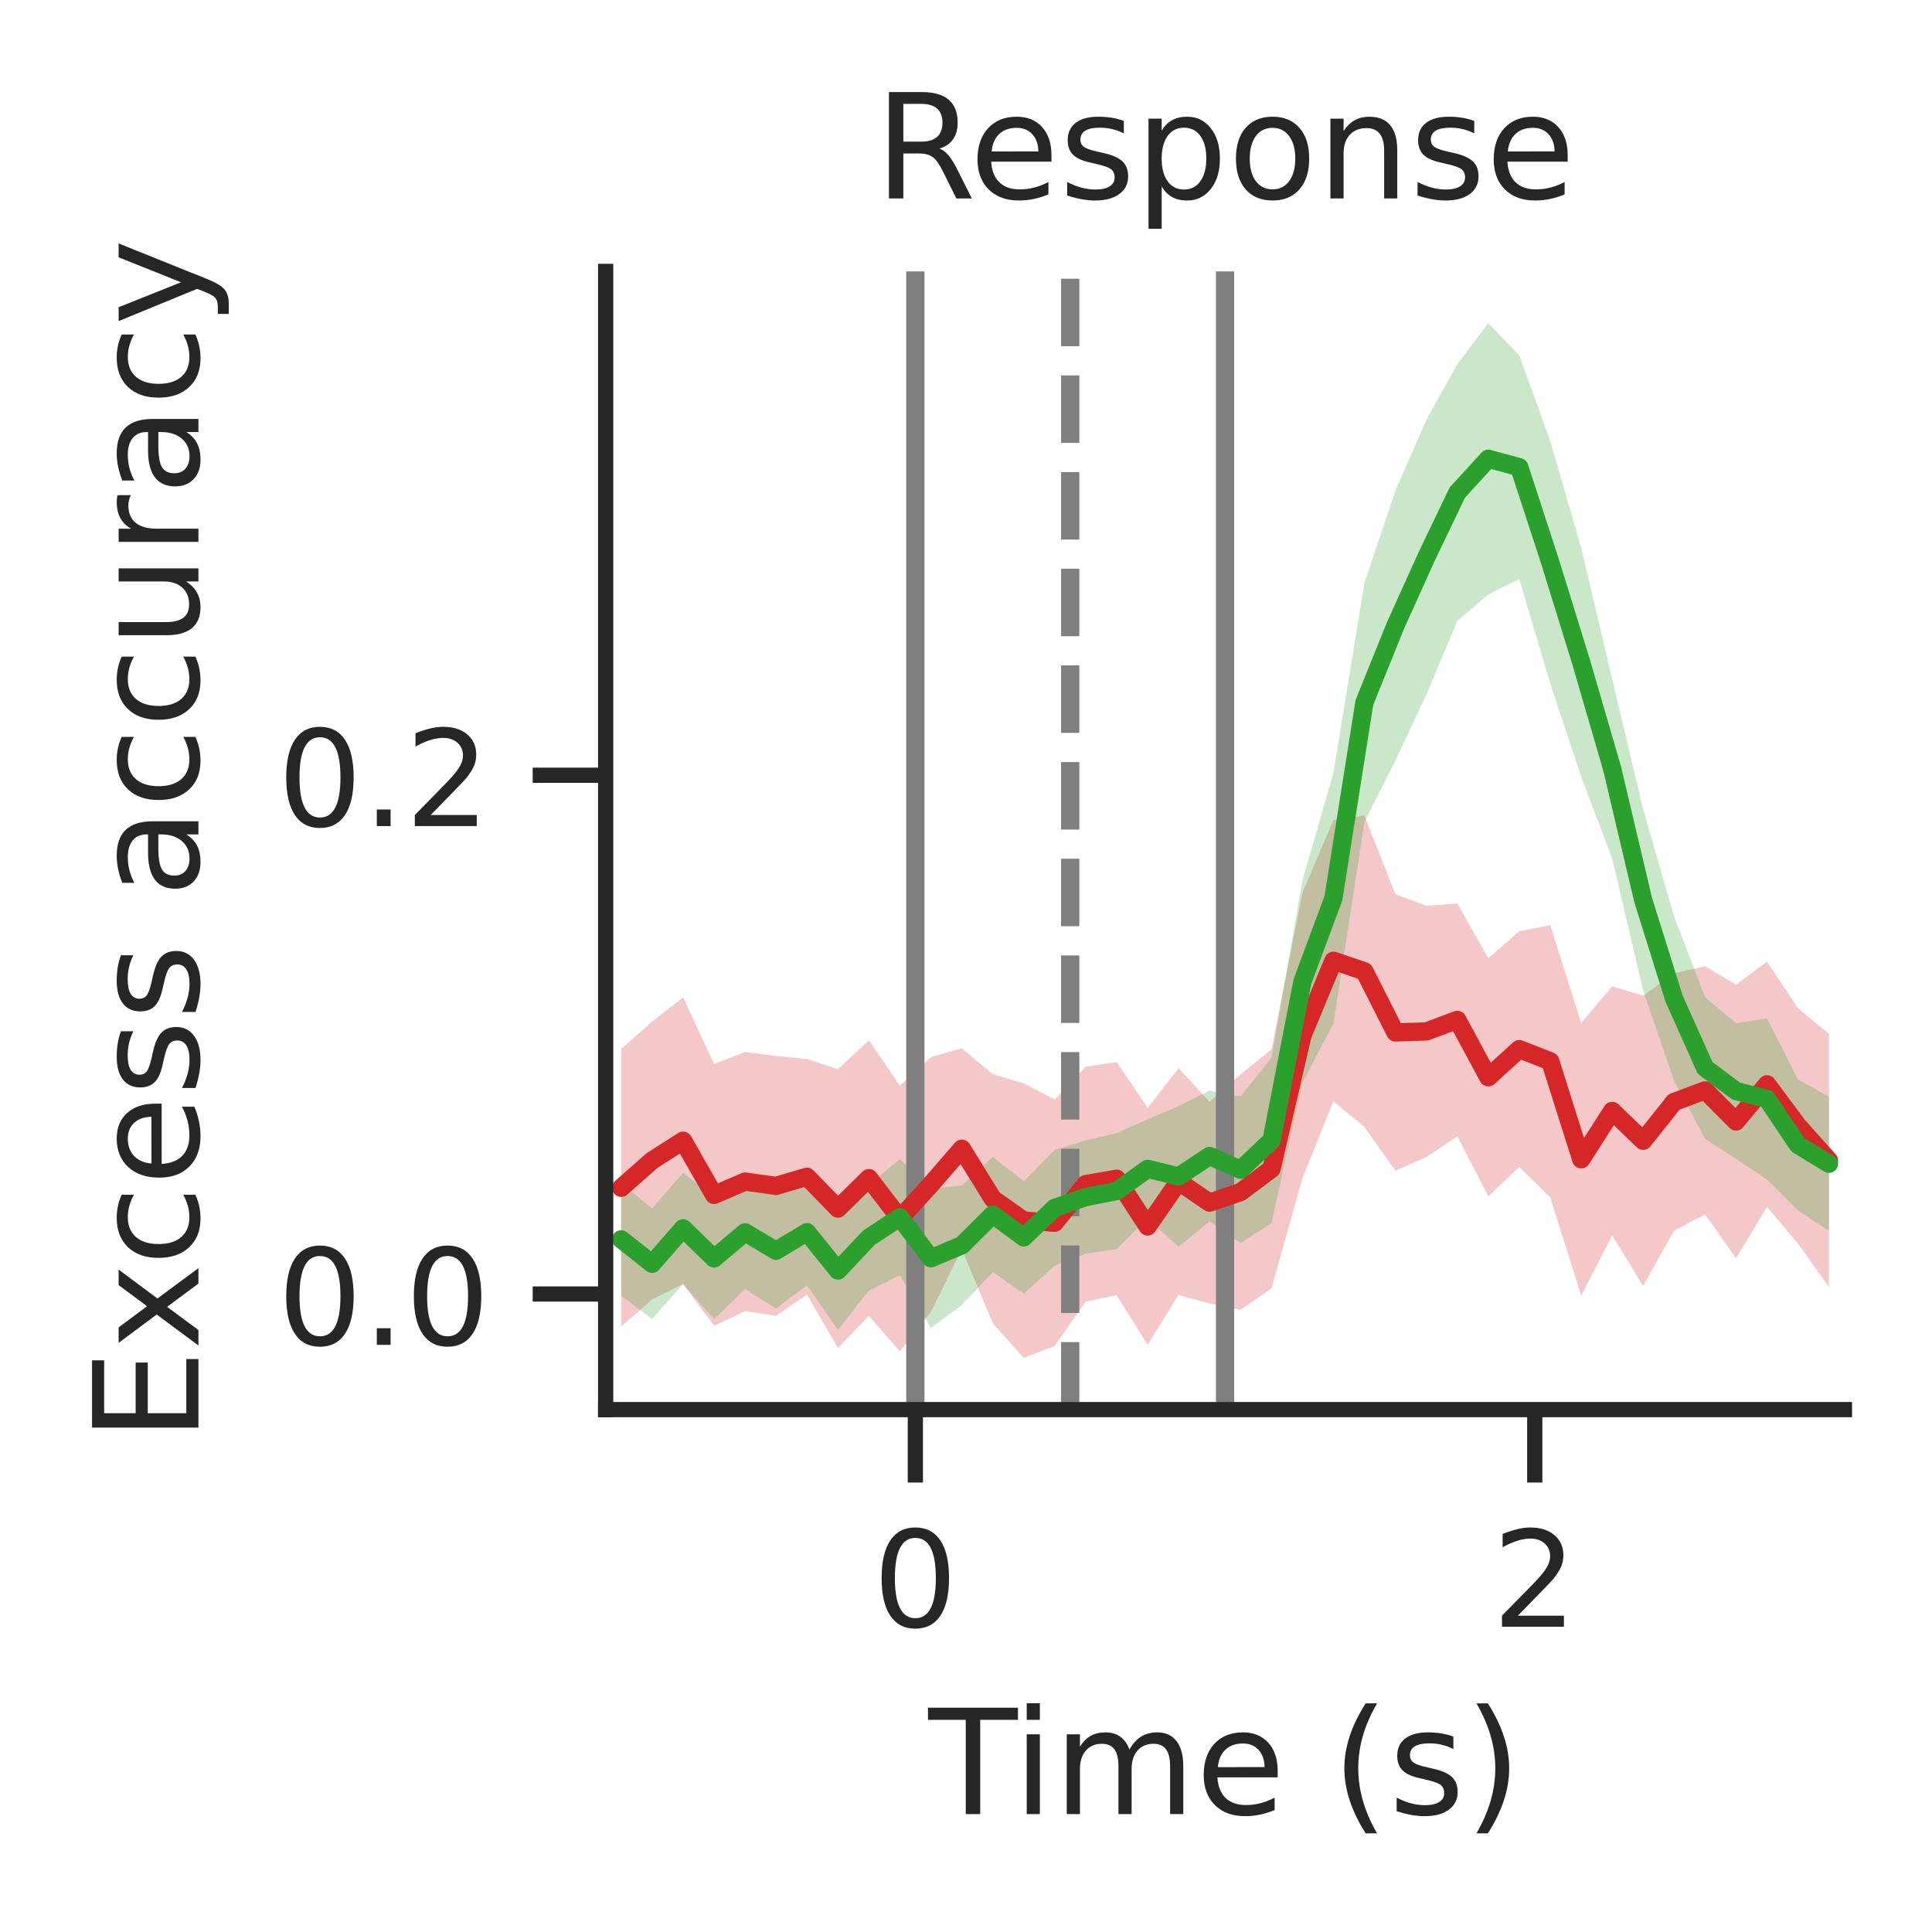
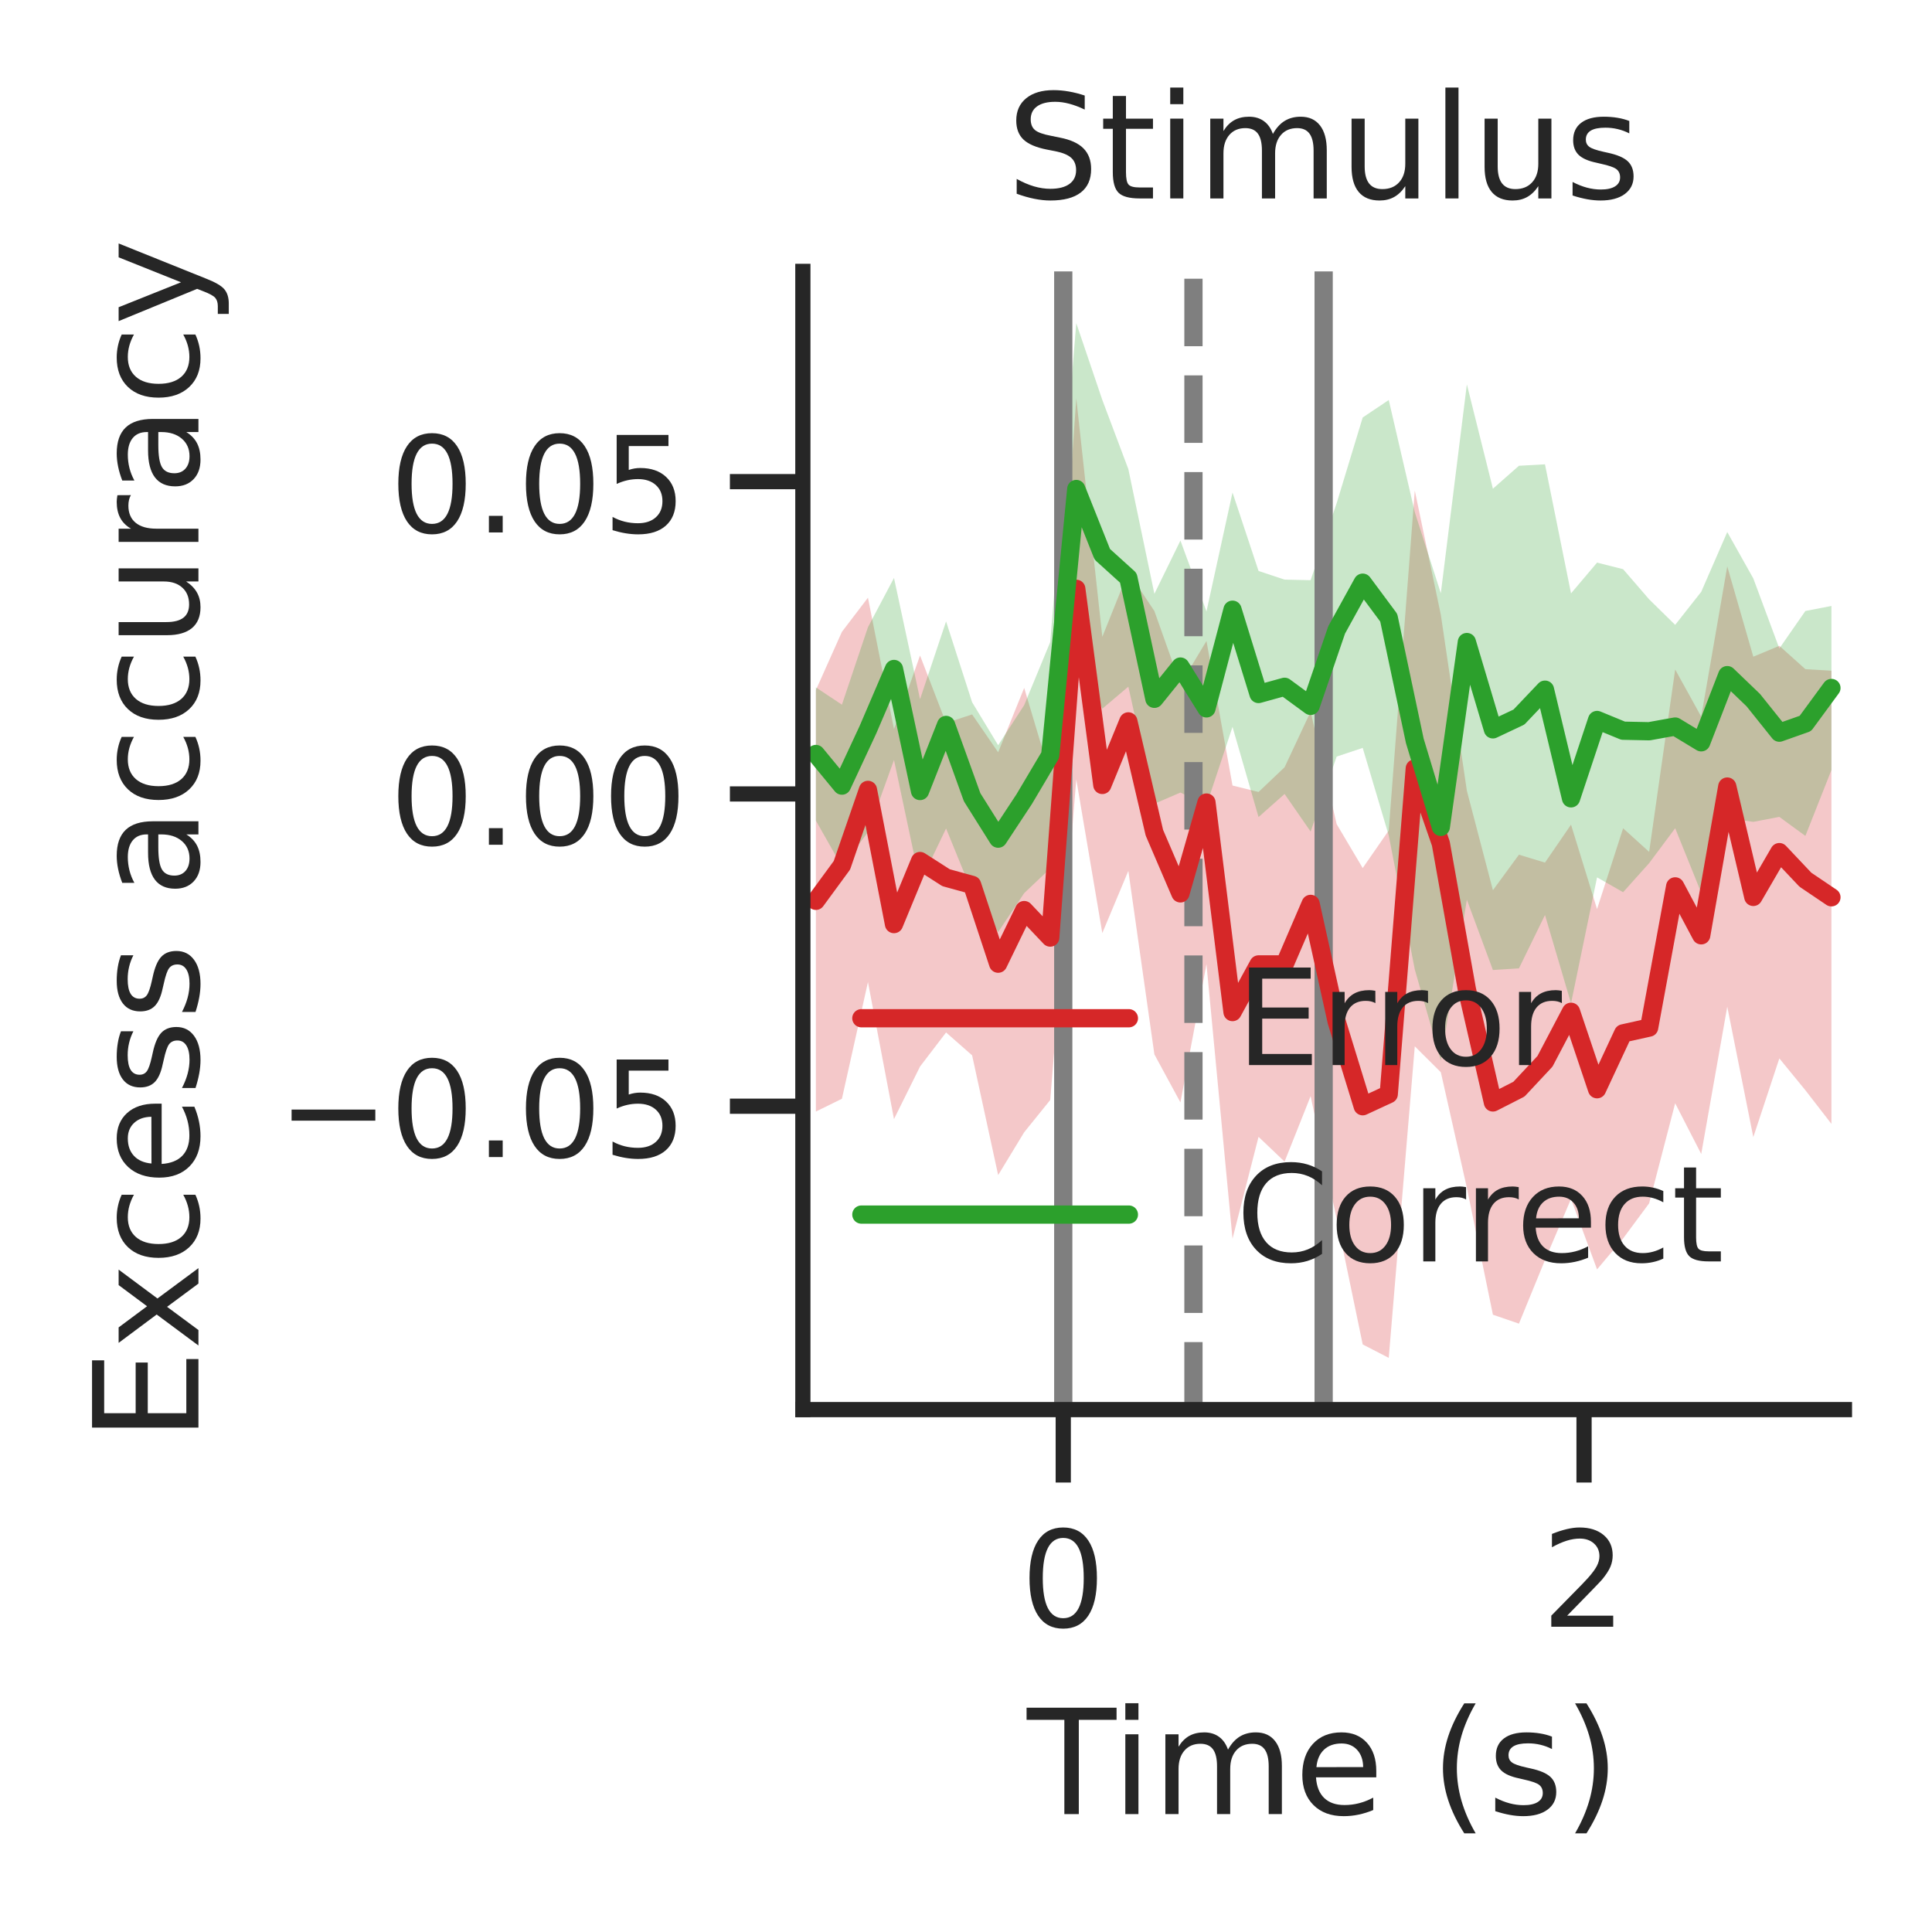
<svg xmlns="http://www.w3.org/2000/svg" xmlns:xlink="http://www.w3.org/1999/xlink" width="158.88pt" height="158.88pt" viewBox="0 0 158.88 158.88" version="1.1">
  <defs>
    <style type="text/css">*{stroke-linejoin: round; stroke-linecap: butt}</style>
  </defs>
  <g id="figure_1">
    <g id="patch_1">
      <path d="M 0 158.88  L 158.88 158.88  L 158.88 0  L 0 0  z " style="fill: #ffffff" />
    </g>
    <g id="axes_1">
      <g id="patch_2">
-         <path d="M 49.807 115.92  L 151.68 115.92  L 151.68 22.318  L 49.807 22.318  z " style="fill: #ffffff" />
+         <path d="M 66.024 115.92  L 151.68 115.92  L 151.68 22.318  L 66.024 22.318  z " style="fill: #ffffff" />
      </g>
      <g id="matplotlib.axis_1">
        <g id="xtick_1">
          <g id="line2d_1">
            <defs>
-               <path id="mf33f2aa236" d="M 0 0  L 0 6  " style="stroke: #262626; stroke-width: 1.25" />
-             </defs>
-             <g>
-               <use xlink:href="#mf33f2aa236" x="75.275" y="115.92" style="fill: #262626; stroke: #262626; stroke-width: 1.25" />
+               <path id="m638b751634" d="M 0 0  L 0 6  " style="stroke: #262626; stroke-width: 1.25" />
+             </defs>
+             <g>
+               <use xlink:href="#m638b751634" x="87.438" y="115.92" style="fill: #262626; stroke: #262626; stroke-width: 1.25" />
            </g>
          </g>
          <g id="text_1">
-             <g style="fill: #262626" transform="translate(71.7759 133.7781) scale(0.11 -0.11)">
+             <g style="fill: #262626" transform="translate(83.9382 133.7781) scale(0.11 -0.11)">
              <defs>
                <path id="DejaVuSans-30" d="M 2034 4250  Q 1547 4250 1301 3770  Q 1056 3291 1056 2328  Q 1056 1369 1301 889  Q 1547 409 2034 409  Q 2525 409 2770 889  Q 3016 1369 3016 2328  Q 3016 3291 2770 3770  Q 2525 4250 2034 4250  z M 2034 4750  Q 2819 4750 3233 4129  Q 3647 3509 3647 2328  Q 3647 1150 3233 529  Q 2819 -91 2034 -91  Q 1250 -91 836 529  Q 422 1150 422 2328  Q 422 3509 836 4129  Q 1250 4750 2034 4750  z " transform="scale(0.015625)" />
              </defs>
              <use xlink:href="#DejaVuSans-30" />
            </g>
          </g>
        </g>
        <g id="xtick_2">
          <g id="line2d_2">
            <g>
-               <use xlink:href="#mf33f2aa236" x="126.211" y="115.92" style="fill: #262626; stroke: #262626; stroke-width: 1.25" />
+               <use xlink:href="#m638b751634" x="130.266" y="115.92" style="fill: #262626; stroke: #262626; stroke-width: 1.25" />
            </g>
          </g>
          <g id="text_2">
-             <g style="fill: #262626" transform="translate(122.7121 133.7781) scale(0.11 -0.11)">
+             <g style="fill: #262626" transform="translate(126.7662 133.7781) scale(0.11 -0.11)">
              <defs>
                <path id="DejaVuSans-32" d="M 1228 531  L 3431 531  L 3431 0  L 469 0  L 469 531  Q 828 903 1448 1529  Q 2069 2156 2228 2338  Q 2531 2678 2651 2914  Q 2772 3150 2772 3378  Q 2772 3750 2511 3984  Q 2250 4219 1831 4219  Q 1534 4219 1204 4116  Q 875 4013 500 3803  L 500 4441  Q 881 4594 1212 4672  Q 1544 4750 1819 4750  Q 2544 4750 2975 4387  Q 3406 4025 3406 3419  Q 3406 3131 3298 2873  Q 3191 2616 2906 2266  Q 2828 2175 2409 1742  Q 1991 1309 1228 531  z " transform="scale(0.015625)" />
              </defs>
              <use xlink:href="#DejaVuSans-32" />
            </g>
          </g>
        </g>
        <g id="text_3">
-           <g style="fill: #262626" transform="translate(76.34867 149.1839) scale(0.12 -0.12)">
+           <g style="fill: #262626" transform="translate(84.45687 149.1839) scale(0.12 -0.12)">
            <defs>
              <path id="DejaVuSans-54" d="M -19 4666  L 3928 4666  L 3928 4134  L 2272 4134  L 2272 0  L 1638 0  L 1638 4134  L -19 4134  L -19 4666  z " transform="scale(0.015625)" />
              <path id="DejaVuSans-69" d="M 603 3500  L 1178 3500  L 1178 0  L 603 0  L 603 3500  z M 603 4863  L 1178 4863  L 1178 4134  L 603 4134  L 603 4863  z " transform="scale(0.015625)" />
              <path id="DejaVuSans-6d" d="M 3328 2828  Q 3544 3216 3844 3400  Q 4144 3584 4550 3584  Q 5097 3584 5394 3201  Q 5691 2819 5691 2113  L 5691 0  L 5113 0  L 5113 2094  Q 5113 2597 4934 2840  Q 4756 3084 4391 3084  Q 3944 3084 3684 2787  Q 3425 2491 3425 1978  L 3425 0  L 2847 0  L 2847 2094  Q 2847 2600 2669 2842  Q 2491 3084 2119 3084  Q 1678 3084 1418 2786  Q 1159 2488 1159 1978  L 1159 0  L 581 0  L 581 3500  L 1159 3500  L 1159 2956  Q 1356 3278 1631 3431  Q 1906 3584 2284 3584  Q 2666 3584 2933 3390  Q 3200 3197 3328 2828  z " transform="scale(0.015625)" />
              <path id="DejaVuSans-65" d="M 3597 1894  L 3597 1613  L 953 1613  Q 991 1019 1311 708  Q 1631 397 2203 397  Q 2534 397 2845 478  Q 3156 559 3463 722  L 3463 178  Q 3153 47 2828 -22  Q 2503 -91 2169 -91  Q 1331 -91 842 396  Q 353 884 353 1716  Q 353 2575 817 3079  Q 1281 3584 2069 3584  Q 2775 3584 3186 3129  Q 3597 2675 3597 1894  z M 3022 2063  Q 3016 2534 2758 2815  Q 2500 3097 2075 3097  Q 1594 3097 1305 2825  Q 1016 2553 972 2059  L 3022 2063  z " transform="scale(0.015625)" />
              <path id="DejaVuSans-20" transform="scale(0.015625)" />
              <path id="DejaVuSans-28" d="M 1984 4856  Q 1566 4138 1362 3434  Q 1159 2731 1159 2009  Q 1159 1288 1364 580  Q 1569 -128 1984 -844  L 1484 -844  Q 1016 -109 783 600  Q 550 1309 550 2009  Q 550 2706 781 3412  Q 1013 4119 1484 4856  L 1984 4856  z " transform="scale(0.015625)" />
              <path id="DejaVuSans-73" d="M 2834 3397  L 2834 2853  Q 2591 2978 2328 3040  Q 2066 3103 1784 3103  Q 1356 3103 1142 2972  Q 928 2841 928 2578  Q 928 2378 1081 2264  Q 1234 2150 1697 2047  L 1894 2003  Q 2506 1872 2764 1633  Q 3022 1394 3022 966  Q 3022 478 2636 193  Q 2250 -91 1575 -91  Q 1294 -91 989 -36  Q 684 19 347 128  L 347 722  Q 666 556 975 473  Q 1284 391 1588 391  Q 1994 391 2212 530  Q 2431 669 2431 922  Q 2431 1156 2273 1281  Q 2116 1406 1581 1522  L 1381 1569  Q 847 1681 609 1914  Q 372 2147 372 2553  Q 372 3047 722 3315  Q 1072 3584 1716 3584  Q 2034 3584 2315 3537  Q 2597 3491 2834 3397  z " transform="scale(0.015625)" />
              <path id="DejaVuSans-29" d="M 513 4856  L 1013 4856  Q 1481 4119 1714 3412  Q 1947 2706 1947 2009  Q 1947 1309 1714 600  Q 1481 -109 1013 -844  L 513 -844  Q 928 -128 1133 580  Q 1338 1288 1338 2009  Q 1338 2731 1133 3434  Q 928 4138 513 4856  z " transform="scale(0.015625)" />
            </defs>
            <use xlink:href="#DejaVuSans-54" />
            <use xlink:href="#DejaVuSans-69" transform="translate(57.95898 0)" />
            <use xlink:href="#DejaVuSans-6d" transform="translate(85.74219 0)" />
            <use xlink:href="#DejaVuSans-65" transform="translate(183.1543 0)" />
            <use xlink:href="#DejaVuSans-20" transform="translate(244.6777 0)" />
            <use xlink:href="#DejaVuSans-28" transform="translate(276.4648 0)" />
            <use xlink:href="#DejaVuSans-73" transform="translate(315.4785 0)" />
            <use xlink:href="#DejaVuSans-29" transform="translate(367.5781 0)" />
          </g>
        </g>
      </g>
      <g id="matplotlib.axis_2">
        <g id="ytick_1">
          <g id="line2d_3">
            <defs>
-               <path id="md99e3b541f" d="M 0 0  L -6 0  " style="stroke: #262626; stroke-width: 1.25" />
-             </defs>
-             <g>
-               <use xlink:href="#md99e3b541f" x="49.807" y="106.415" style="fill: #262626; stroke: #262626; stroke-width: 1.25" />
+               <path id="mb09b0f9b4d" d="M 0 0  L -6 0  " style="stroke: #262626; stroke-width: 1.25" />
+             </defs>
+             <g>
+               <use xlink:href="#mb09b0f9b4d" x="66.024" y="90.972" style="fill: #262626; stroke: #262626; stroke-width: 1.25" />
            </g>
          </g>
          <g id="text_4">
-             <g style="fill: #262626" transform="translate(22.81375 110.5944) scale(0.11 -0.11)">
+             <g style="fill: #262626" transform="translate(22.81375 95.15128) scale(0.11 -0.11)">
              <defs>
+                 <path id="DejaVuSans-2212" d="M 678 2272  L 4684 2272  L 4684 1741  L 678 1741  L 678 2272  z " transform="scale(0.015625)" />
                <path id="DejaVuSans-2e" d="M 684 794  L 1344 794  L 1344 0  L 684 0  L 684 794  z " transform="scale(0.015625)" />
+                 <path id="DejaVuSans-35" d="M 691 4666  L 3169 4666  L 3169 4134  L 1269 4134  L 1269 2991  Q 1406 3038 1543 3061  Q 1681 3084 1819 3084  Q 2600 3084 3056 2656  Q 3513 2228 3513 1497  Q 3513 744 3044 326  Q 2575 -91 1722 -91  Q 1428 -91 1123 -41  Q 819 9 494 109  L 494 744  Q 775 591 1075 516  Q 1375 441 1709 441  Q 2250 441 2565 725  Q 2881 1009 2881 1497  Q 2881 1984 2565 2268  Q 2250 2553 1709 2553  Q 1456 2553 1204 2497  Q 953 2441 691 2322  L 691 4666  z " transform="scale(0.015625)" />
              </defs>
+               <use xlink:href="#DejaVuSans-2212" />
+               <use xlink:href="#DejaVuSans-30" transform="translate(83.78906 0)" />
+               <use xlink:href="#DejaVuSans-2e" transform="translate(147.4121 0)" />
+               <use xlink:href="#DejaVuSans-30" transform="translate(179.1992 0)" />
+               <use xlink:href="#DejaVuSans-35" transform="translate(242.8223 0)" />
+             </g>
+           </g>
+         </g>
+         <g id="ytick_2">
+           <g id="line2d_4">
+             <g>
+               <use xlink:href="#mb09b0f9b4d" x="66.024" y="65.29" style="fill: #262626; stroke: #262626; stroke-width: 1.25" />
+             </g>
+           </g>
+           <g id="text_5">
+             <g style="fill: #262626" transform="translate(32.03141 69.46892) scale(0.11 -0.11)">
              <use xlink:href="#DejaVuSans-30" />
              <use xlink:href="#DejaVuSans-2e" transform="translate(63.62305 0)" />
              <use xlink:href="#DejaVuSans-30" transform="translate(95.41016 0)" />
-             </g>
-           </g>
-         </g>
-         <g id="ytick_2">
-           <g id="line2d_4">
-             <g>
-               <use xlink:href="#md99e3b541f" x="49.807" y="63.755" style="fill: #262626; stroke: #262626; stroke-width: 1.25" />
-             </g>
-           </g>
-           <g id="text_5">
-             <g style="fill: #262626" transform="translate(22.81375 67.93421) scale(0.11 -0.11)">
+               <use xlink:href="#DejaVuSans-30" transform="translate(159.0332 0)" />
+             </g>
+           </g>
+         </g>
+         <g id="ytick_3">
+           <g id="line2d_5">
+             <g>
+               <use xlink:href="#mb09b0f9b4d" x="66.024" y="39.607" style="fill: #262626; stroke: #262626; stroke-width: 1.25" />
+             </g>
+           </g>
+           <g id="text_6">
+             <g style="fill: #262626" transform="translate(32.03141 43.78657) scale(0.11 -0.11)">
              <use xlink:href="#DejaVuSans-30" />
              <use xlink:href="#DejaVuSans-2e" transform="translate(63.62305 0)" />
-               <use xlink:href="#DejaVuSans-32" transform="translate(95.41016 0)" />
-             </g>
-           </g>
-         </g>
-         <g id="text_6">
+               <use xlink:href="#DejaVuSans-30" transform="translate(95.41016 0)" />
+               <use xlink:href="#DejaVuSans-35" transform="translate(159.0332 0)" />
+             </g>
+           </g>
+         </g>
+         <g id="text_7">
          <g style="fill: #262626" transform="translate(16.31812 118.5768) rotate(-90) scale(0.12 -0.12)">
            <defs>
              <path id="DejaVuSans-45" d="M 628 4666  L 3578 4666  L 3578 4134  L 1259 4134  L 1259 2753  L 3481 2753  L 3481 2222  L 1259 2222  L 1259 531  L 3634 531  L 3634 0  L 628 0  L 628 4666  z " transform="scale(0.015625)" />
              <path id="DejaVuSans-78" d="M 3513 3500  L 2247 1797  L 3578 0  L 2900 0  L 1881 1375  L 863 0  L 184 0  L 1544 1831  L 300 3500  L 978 3500  L 1906 2253  L 2834 3500  L 3513 3500  z " transform="scale(0.015625)" />
              <path id="DejaVuSans-63" d="M 3122 3366  L 3122 2828  Q 2878 2963 2633 3030  Q 2388 3097 2138 3097  Q 1578 3097 1268 2742  Q 959 2388 959 1747  Q 959 1106 1268 751  Q 1578 397 2138 397  Q 2388 397 2633 464  Q 2878 531 3122 666  L 3122 134  Q 2881 22 2623 -34  Q 2366 -91 2075 -91  Q 1284 -91 818 406  Q 353 903 353 1747  Q 353 2603 823 3093  Q 1294 3584 2113 3584  Q 2378 3584 2631 3529  Q 2884 3475 3122 3366  z " transform="scale(0.015625)" />
              <path id="DejaVuSans-61" d="M 2194 1759  Q 1497 1759 1228 1600  Q 959 1441 959 1056  Q 959 750 1161 570  Q 1363 391 1709 391  Q 2188 391 2477 730  Q 2766 1069 2766 1631  L 2766 1759  L 2194 1759  z M 3341 1997  L 3341 0  L 2766 0  L 2766 531  Q 2569 213 2275 61  Q 1981 -91 1556 -91  Q 1019 -91 701 211  Q 384 513 384 1019  Q 384 1609 779 1909  Q 1175 2209 1959 2209  L 2766 2209  L 2766 2266  Q 2766 2663 2505 2880  Q 2244 3097 1772 3097  Q 1472 3097 1187 3025  Q 903 2953 641 2809  L 641 3341  Q 956 3463 1253 3523  Q 1550 3584 1831 3584  Q 2591 3584 2966 3190  Q 3341 2797 3341 1997  z " transform="scale(0.015625)" />
              <path id="DejaVuSans-75" d="M 544 1381  L 544 3500  L 1119 3500  L 1119 1403  Q 1119 906 1312 657  Q 1506 409 1894 409  Q 2359 409 2629 706  Q 2900 1003 2900 1516  L 2900 3500  L 3475 3500  L 3475 0  L 2900 0  L 2900 538  Q 2691 219 2414 64  Q 2138 -91 1772 -91  Q 1169 -91 856 284  Q 544 659 544 1381  z M 1991 3584  L 1991 3584  z " transform="scale(0.015625)" />
              <path id="DejaVuSans-72" d="M 2631 2963  Q 2534 3019 2420 3045  Q 2306 3072 2169 3072  Q 1681 3072 1420 2755  Q 1159 2438 1159 1844  L 1159 0  L 581 0  L 581 3500  L 1159 3500  L 1159 2956  Q 1341 3275 1631 3429  Q 1922 3584 2338 3584  Q 2397 3584 2469 3576  Q 2541 3569 2628 3553  L 2631 2963  z " transform="scale(0.015625)" />
              <path id="DejaVuSans-79" d="M 2059 -325  Q 1816 -950 1584 -1140  Q 1353 -1331 966 -1331  L 506 -1331  L 506 -850  L 844 -850  Q 1081 -850 1212 -737  Q 1344 -625 1503 -206  L 1606 56  L 191 3500  L 800 3500  L 1894 763  L 2988 3500  L 3597 3500  L 2059 -325  z " transform="scale(0.015625)" />
            </defs>
            <use xlink:href="#DejaVuSans-45" />
            <use xlink:href="#DejaVuSans-78" transform="translate(63.18359 0)" />
            <use xlink:href="#DejaVuSans-63" transform="translate(120.6133 0)" />
            <use xlink:href="#DejaVuSans-65" transform="translate(175.5938 0)" />
            <use xlink:href="#DejaVuSans-73" transform="translate(237.1172 0)" />
            <use xlink:href="#DejaVuSans-73" transform="translate(289.2168 0)" />
            <use xlink:href="#DejaVuSans-20" transform="translate(341.3164 0)" />
            <use xlink:href="#DejaVuSans-61" transform="translate(373.1035 0)" />
            <use xlink:href="#DejaVuSans-63" transform="translate(434.3828 0)" />
            <use xlink:href="#DejaVuSans-63" transform="translate(489.3633 0)" />
            <use xlink:href="#DejaVuSans-75" transform="translate(544.3438 0)" />
            <use xlink:href="#DejaVuSans-72" transform="translate(607.7227 0)" />
            <use xlink:href="#DejaVuSans-61" transform="translate(648.8359 0)" />
            <use xlink:href="#DejaVuSans-63" transform="translate(710.1152 0)" />
            <use xlink:href="#DejaVuSans-79" transform="translate(765.0957 0)" />
          </g>
        </g>
      </g>
      <g id="FillBetweenPolyCollection_1">
-         <path d="M 51.081 86.277  L 51.081 109.083  L 53.627 106.862  L 56.174 105.591  L 58.721 109.031  L 61.268 107.825  L 63.815 108.213  L 66.361 106.458  L 68.908 110.857  L 71.455 108.216  L 74.002 111.133  L 76.549 107.877  L 79.095 102.716  L 81.642 108.823  L 84.189 111.665  L 86.736 110.686  L 89.283 107.033  L 91.83 106.517  L 94.376 110.597  L 96.923 106.494  L 99.47 107.194  L 102.017 107.715  L 104.564 105.954  L 107.11 96.894  L 109.657 90.573  L 112.204 92.678  L 114.751 96.271  L 117.298 95.152  L 119.844 93.449  L 122.391 98.381  L 124.938 95.963  L 127.485 98.469  L 130.032 106.551  L 132.578 101.596  L 135.125 105.751  L 137.672 101.206  L 140.219 99.873  L 142.766 103.479  L 145.312 99.25  L 147.859 102.262  L 150.406 105.845  L 150.406 85.025  L 150.406 85.025  L 147.859 82.914  L 145.312 79.084  L 142.766 80.976  L 140.219 79.458  L 137.672 80.034  L 135.125 81.876  L 132.578 81.122  L 130.032 84.118  L 127.485 76.083  L 124.938 76.586  L 122.391 78.805  L 119.844 74.293  L 117.298 74.492  L 114.751 73.534  L 112.204 67.073  L 109.657 67.444  L 107.11 73.417  L 104.564 86.292  L 102.017 88.352  L 99.47 90.608  L 96.923 87.844  L 94.376 91.116  L 91.83 87.345  L 89.283 87.721  L 86.736 90.424  L 84.189 89.094  L 81.642 88.339  L 79.095 86.211  L 76.549 86.936  L 74.002 89.27  L 71.455 85.556  L 68.908 87.927  L 66.361 87.089  L 63.815 86.836  L 61.268 86.516  L 58.721 87.503  L 56.174 82.022  L 53.627 84.009  L 51.081 86.277  z " clip-path="url(#pc173977e7b)" style="fill: #d62728; fill-opacity: 0.25" />
+         <path d="M 67.094 56.75  L 67.094 91.411  L 69.236 90.359  L 71.377 80.762  L 73.518 92.029  L 75.66 87.709  L 77.801 84.905  L 79.943 86.786  L 82.084 96.634  L 84.225 93.112  L 86.367 90.459  L 88.508 64.089  L 90.65 76.731  L 92.791 71.616  L 94.932 86.707  L 97.074 90.658  L 99.215 79.287  L 101.357 101.86  L 103.498 93.49  L 105.639 95.527  L 107.781 90.141  L 109.922 100.24  L 112.064 110.562  L 114.205 111.665  L 116.346 86.043  L 118.488 88.176  L 120.629 97.675  L 122.771 108.116  L 124.912 108.852  L 127.053 103.62  L 129.195 98.593  L 131.336 104.389  L 133.478 101.845  L 135.619 98.956  L 137.76 90.728  L 139.902 94.898  L 142.043 82.786  L 144.185 93.511  L 146.326 87.039  L 148.467 89.655  L 150.609 92.422  L 150.609 55.156  L 150.609 55.156  L 148.467 55.029  L 146.326 53.11  L 144.185 54.005  L 142.043 46.58  L 139.902 58.934  L 137.76 55.056  L 135.619 70.055  L 133.478 68.115  L 131.336 74.759  L 129.195 67.817  L 127.053 70.937  L 124.912 70.287  L 122.771 73.207  L 120.629 65.026  L 118.488 50.556  L 116.346 40.343  L 114.205 68.296  L 112.064 71.385  L 109.922 67.774  L 107.781 58.525  L 105.639 63.096  L 103.498 65.129  L 101.357 64.599  L 99.215 52.71  L 97.074 56.278  L 94.932 50.251  L 92.791 47.033  L 90.65 52.371  L 88.508 32.753  L 86.367 63.746  L 84.225 56.571  L 82.084 61.864  L 79.943 58.752  L 77.801 59.455  L 75.66 53.907  L 73.518 59.957  L 71.377 49.153  L 69.236 51.959  L 67.094 56.75  z " clip-path="url(#pa013839533)" style="fill: #d62728; fill-opacity: 0.25" />
      </g>
      <g id="FillBetweenPolyCollection_2">
-         <path d="M 51.081 97.276  L 51.081 106.559  L 53.627 108.468  L 56.174 105.589  L 58.721 108.491  L 61.268 106.002  L 63.815 107.613  L 66.361 105.703  L 68.908 109.364  L 71.455 106.135  L 74.002 104.88  L 76.549 109.201  L 79.095 107.322  L 81.642 104.616  L 84.189 106.38  L 86.736 104.091  L 89.283 103.1  L 91.83 102.723  L 94.376 100.191  L 96.923 102.536  L 99.47 100.431  L 102.017 102.225  L 104.564 100.589  L 107.11 89.03  L 109.657 84.171  L 112.204 67.601  L 114.751 62.559  L 117.298 57.112  L 119.844 51.065  L 122.391 48.882  L 124.938 47.618  L 127.485 56.214  L 130.032 63.878  L 132.578 70.591  L 135.125 81.451  L 137.672 88.9  L 140.219 93.64  L 142.766 95.308  L 145.312 96.998  L 147.859 99.545  L 150.406 101.211  L 150.406 90.194  L 150.406 90.194  L 147.859 88.767  L 145.312 83.75  L 142.766 84.145  L 140.219 82.005  L 137.672 75.363  L 135.125 66.562  L 132.578 55.832  L 130.032 45.053  L 127.485 36.257  L 124.938 29.217  L 122.391 26.573  L 119.844 29.944  L 117.298 34.525  L 114.751 40.364  L 112.204 47.928  L 109.657 63.542  L 107.11 72.399  L 104.564 86.979  L 102.017 90.169  L 99.47 89.695  L 96.923 90.957  L 94.376 92.053  L 91.83 93.176  L 89.283 93.789  L 86.736 94.571  L 84.189 97.137  L 81.642 95.137  L 79.095 97.496  L 76.549 97.753  L 74.002 95.327  L 71.455 97.428  L 68.908 99.603  L 66.361 96.956  L 63.815 98.102  L 61.268 96.682  L 58.721 98.484  L 56.174 96.437  L 53.627 99.386  L 51.081 97.276  z " clip-path="url(#pc173977e7b)" style="fill: #2ca02c; fill-opacity: 0.25" />
-       </g>
-       <g id="line2d_5">
-         <path d="M 75.275 115.92  L 75.275 22.318  " clip-path="url(#pc173977e7b)" style="fill: none; stroke: #7f7f7f; stroke-width: 1.5; stroke-linecap: round" />
+         <path d="M 67.094 56.527  L 67.094 67.482  L 69.236 71.262  L 71.377 68.436  L 73.518 62.498  L 75.66 72.599  L 77.801 68.13  L 79.943 73.371  L 82.084 76.649  L 84.225 73.447  L 86.367 71.416  L 88.508 53.853  L 90.65 58.28  L 92.791 56.467  L 94.932 66.098  L 97.074 65.175  L 99.215 66.227  L 101.357 59.776  L 103.498 67.191  L 105.639 65.293  L 107.781 68.385  L 109.922 62.217  L 112.064 61.503  L 114.205 68.705  L 116.346 79.723  L 118.488 87.217  L 120.629 73.987  L 122.771 79.769  L 124.912 79.635  L 127.053 75.247  L 129.195 82.507  L 131.336 72.151  L 133.478 73.372  L 135.619 70.982  L 137.76 68.11  L 139.902 73.419  L 142.043 67.286  L 144.185 67.586  L 146.326 67.177  L 148.467 68.744  L 150.609 63.323  L 150.609 49.832  L 150.609 49.832  L 148.467 50.245  L 146.326 53.327  L 144.185 47.568  L 142.043 43.754  L 139.902 48.669  L 137.76 51.386  L 135.619 49.286  L 133.478 46.808  L 131.336 46.267  L 129.195 48.798  L 127.053 38.184  L 124.912 38.303  L 122.771 40.189  L 120.629 31.611  L 118.488 48.786  L 116.346 42.117  L 114.205 32.896  L 112.064 34.331  L 109.922 41.38  L 107.781 47.713  L 105.639 47.665  L 103.498 46.954  L 101.357 40.504  L 99.215 50.283  L 97.074 44.454  L 94.932 48.836  L 92.791 38.579  L 90.65 32.891  L 88.508 26.573  L 86.367 52.799  L 84.225 57.99  L 82.084 61.284  L 79.943 57.75  L 77.801 51.102  L 75.66 57.501  L 73.518 47.528  L 71.377 51.578  L 69.236 57.951  L 67.094 56.527  z " clip-path="url(#pa013839533)" style="fill: #2ca02c; fill-opacity: 0.25" />
      </g>
      <g id="line2d_6">
-         <path d="M 88.009 115.92  L 88.009 22.318  " clip-path="url(#pc173977e7b)" style="fill: none; stroke-dasharray: 5.55,2.4; stroke-dashoffset: 0; stroke: #7f7f7f; stroke-width: 1.5" />
+         <path d="M 87.438 115.92  L 87.438 22.318  " clip-path="url(#pa013839533)" style="fill: none; stroke: #7f7f7f; stroke-width: 1.5; stroke-linecap: round" />
      </g>
      <g id="line2d_7">
-         <path d="M 100.743 115.92  L 100.743 22.318  " clip-path="url(#pc173977e7b)" style="fill: none; stroke: #7f7f7f; stroke-width: 1.5; stroke-linecap: round" />
+         <path d="M 98.145 115.92  L 98.145 22.318  " clip-path="url(#pa013839533)" style="fill: none; stroke-dasharray: 5.55,2.4; stroke-dashoffset: 0; stroke: #7f7f7f; stroke-width: 1.5" />
      </g>
      <g id="line2d_8">
-         <path d="M 51.081 97.68  L 53.627 95.436  L 56.174 93.806  L 58.721 98.267  L 61.268 97.17  L 63.815 97.524  L 66.361 96.773  L 68.908 99.392  L 71.455 96.886  L 74.002 100.201  L 76.549 97.407  L 79.095 94.464  L 81.642 98.581  L 84.189 100.38  L 86.736 100.555  L 89.283 97.377  L 91.83 96.931  L 94.376 100.857  L 96.923 97.169  L 99.47 98.901  L 102.017 98.034  L 104.564 96.123  L 107.11 85.155  L 109.657 79.008  L 112.204 79.876  L 114.751 84.903  L 117.298 84.822  L 119.844 83.871  L 122.391 88.593  L 124.938 86.275  L 127.485 87.276  L 130.032 95.334  L 132.578 91.359  L 135.125 93.813  L 137.672 90.62  L 140.219 89.665  L 142.766 92.228  L 145.312 89.167  L 147.859 92.588  L 150.406 95.435  " clip-path="url(#pc173977e7b)" style="fill: none; stroke: #d62728; stroke-width: 1.5; stroke-linecap: round" />
+         <path d="M 108.852 115.92  L 108.852 22.318  " clip-path="url(#pa013839533)" style="fill: none; stroke: #7f7f7f; stroke-width: 1.5; stroke-linecap: round" />
      </g>
      <g id="line2d_9">
-         <path d="M 51.081 101.917  L 53.627 103.927  L 56.174 101.013  L 58.721 103.488  L 61.268 101.342  L 63.815 102.857  L 66.361 101.33  L 68.908 104.483  L 71.455 101.782  L 74.002 100.104  L 76.549 103.477  L 79.095 102.409  L 81.642 99.876  L 84.189 101.758  L 86.736 99.331  L 89.283 98.444  L 91.83 97.95  L 94.376 96.122  L 96.923 96.746  L 99.47 95.063  L 102.017 96.197  L 104.564 93.784  L 107.11 80.714  L 109.657 73.856  L 112.204 57.765  L 114.751 51.461  L 117.298 45.819  L 119.844 40.505  L 122.391 37.727  L 124.938 38.418  L 127.485 46.236  L 130.032 54.466  L 132.578 63.211  L 135.125 74.007  L 137.672 82.132  L 140.219 87.822  L 142.766 89.726  L 145.312 90.374  L 147.859 94.156  L 150.406 95.703  " clip-path="url(#pc173977e7b)" style="fill: none; stroke: #2ca02c; stroke-width: 1.5; stroke-linecap: round" />
+         <path d="M 67.094 74.08  L 69.236 71.159  L 71.377 64.958  L 73.518 75.993  L 75.66 70.808  L 77.801 72.18  L 79.943 72.769  L 82.084 79.249  L 84.225 74.842  L 86.367 77.102  L 88.508 48.421  L 90.65 64.551  L 92.791 59.324  L 94.932 68.479  L 97.074 73.468  L 99.215 65.998  L 101.357 83.229  L 103.498 79.31  L 105.639 79.311  L 107.781 74.333  L 109.922 84.007  L 112.064 90.973  L 114.205 89.981  L 116.346 63.193  L 118.488 69.366  L 120.629 81.35  L 122.771 90.661  L 124.912 89.569  L 127.053 87.278  L 129.195 83.205  L 131.336 89.574  L 133.478 84.98  L 135.619 84.505  L 137.76 72.892  L 139.902 76.916  L 142.043 64.683  L 144.185 73.758  L 146.326 70.075  L 148.467 72.342  L 150.609 73.789  " clip-path="url(#pa013839533)" style="fill: none; stroke: #d62728; stroke-width: 1.5; stroke-linecap: round" />
+       </g>
+       <g id="line2d_10">
+         <path d="M 67.094 62.005  L 69.236 64.606  L 71.377 60.007  L 73.518 55.013  L 75.66 65.05  L 77.801 59.616  L 79.943 65.56  L 82.084 68.967  L 84.225 65.719  L 86.367 62.108  L 88.508 40.213  L 90.65 45.585  L 92.791 47.523  L 94.932 57.467  L 97.074 54.815  L 99.215 58.255  L 101.357 50.14  L 103.498 57.072  L 105.639 56.479  L 107.781 58.049  L 109.922 51.798  L 112.064 47.917  L 114.205 50.801  L 116.346 60.92  L 118.488 68.002  L 120.629 52.799  L 122.771 59.979  L 124.912 58.969  L 127.053 56.715  L 129.195 65.652  L 131.336 59.209  L 133.478 60.09  L 135.619 60.134  L 137.76 59.748  L 139.902 61.044  L 142.043 55.52  L 144.185 57.577  L 146.326 60.252  L 148.467 59.495  L 150.609 56.577  " clip-path="url(#pa013839533)" style="fill: none; stroke: #2ca02c; stroke-width: 1.5; stroke-linecap: round" />
      </g>
      <g id="patch_3">
-         <path d="M 49.807 115.92  L 49.807 22.318  " style="fill: none; stroke: #262626; stroke-width: 1.25; stroke-linejoin: miter; stroke-linecap: square" />
+         <path d="M 66.024 115.92  L 66.024 22.318  " style="fill: none; stroke: #262626; stroke-width: 1.25; stroke-linejoin: miter; stroke-linecap: square" />
      </g>
      <g id="patch_4">
-         <path d="M 49.807 115.92  L 151.68 115.92  " style="fill: none; stroke: #262626; stroke-width: 1.25; stroke-linejoin: miter; stroke-linecap: square" />
-       </g>
-       <g id="text_7">
-         <g style="fill: #262626" transform="translate(71.92648 16.31812) scale(0.12 -0.12)">
+         <path d="M 66.024 115.92  L 151.68 115.92  " style="fill: none; stroke: #262626; stroke-width: 1.25; stroke-linejoin: miter; stroke-linecap: square" />
+       </g>
+       <g id="text_8">
+         <g style="fill: #262626" transform="translate(82.78156 16.31812) scale(0.12 -0.12)">
          <defs>
-             <path id="DejaVuSans-52" d="M 2841 2188  Q 3044 2119 3236 1894  Q 3428 1669 3622 1275  L 4263 0  L 3584 0  L 2988 1197  Q 2756 1666 2539 1819  Q 2322 1972 1947 1972  L 1259 1972  L 1259 0  L 628 0  L 628 4666  L 2053 4666  Q 2853 4666 3247 4331  Q 3641 3997 3641 3322  Q 3641 2881 3436 2590  Q 3231 2300 2841 2188  z M 1259 4147  L 1259 2491  L 2053 2491  Q 2509 2491 2742 2702  Q 2975 2913 2975 3322  Q 2975 3731 2742 3939  Q 2509 4147 2053 4147  L 1259 4147  z " transform="scale(0.015625)" />
-             <path id="DejaVuSans-70" d="M 1159 525  L 1159 -1331  L 581 -1331  L 581 3500  L 1159 3500  L 1159 2969  Q 1341 3281 1617 3432  Q 1894 3584 2278 3584  Q 2916 3584 3314 3078  Q 3713 2572 3713 1747  Q 3713 922 3314 415  Q 2916 -91 2278 -91  Q 1894 -91 1617 61  Q 1341 213 1159 525  z M 3116 1747  Q 3116 2381 2855 2742  Q 2594 3103 2138 3103  Q 1681 3103 1420 2742  Q 1159 2381 1159 1747  Q 1159 1113 1420 752  Q 1681 391 2138 391  Q 2594 391 2855 752  Q 3116 1113 3116 1747  z " transform="scale(0.015625)" />
-             <path id="DejaVuSans-6f" d="M 1959 3097  Q 1497 3097 1228 2736  Q 959 2375 959 1747  Q 959 1119 1226 758  Q 1494 397 1959 397  Q 2419 397 2687 759  Q 2956 1122 2956 1747  Q 2956 2369 2687 2733  Q 2419 3097 1959 3097  z M 1959 3584  Q 2709 3584 3137 3096  Q 3566 2609 3566 1747  Q 3566 888 3137 398  Q 2709 -91 1959 -91  Q 1206 -91 779 398  Q 353 888 353 1747  Q 353 2609 779 3096  Q 1206 3584 1959 3584  z " transform="scale(0.015625)" />
-             <path id="DejaVuSans-6e" d="M 3513 2113  L 3513 0  L 2938 0  L 2938 2094  Q 2938 2591 2744 2837  Q 2550 3084 2163 3084  Q 1697 3084 1428 2787  Q 1159 2491 1159 1978  L 1159 0  L 581 0  L 581 3500  L 1159 3500  L 1159 2956  Q 1366 3272 1645 3428  Q 1925 3584 2291 3584  Q 2894 3584 3203 3211  Q 3513 2838 3513 2113  z " transform="scale(0.015625)" />
+             <path id="DejaVuSans-53" d="M 3425 4513  L 3425 3897  Q 3066 4069 2747 4153  Q 2428 4238 2131 4238  Q 1616 4238 1336 4038  Q 1056 3838 1056 3469  Q 1056 3159 1242 3001  Q 1428 2844 1947 2747  L 2328 2669  Q 3034 2534 3370 2195  Q 3706 1856 3706 1288  Q 3706 609 3251 259  Q 2797 -91 1919 -91  Q 1588 -91 1214 -16  Q 841 59 441 206  L 441 856  Q 825 641 1194 531  Q 1563 422 1919 422  Q 2459 422 2753 634  Q 3047 847 3047 1241  Q 3047 1584 2836 1778  Q 2625 1972 2144 2069  L 1759 2144  Q 1053 2284 737 2584  Q 422 2884 422 3419  Q 422 4038 858 4394  Q 1294 4750 2059 4750  Q 2388 4750 2728 4690  Q 3069 4631 3425 4513  z " transform="scale(0.015625)" />
+             <path id="DejaVuSans-74" d="M 1172 4494  L 1172 3500  L 2356 3500  L 2356 3053  L 1172 3053  L 1172 1153  Q 1172 725 1289 603  Q 1406 481 1766 481  L 2356 481  L 2356 0  L 1766 0  Q 1100 0 847 248  Q 594 497 594 1153  L 594 3053  L 172 3053  L 172 3500  L 594 3500  L 594 4494  L 1172 4494  z " transform="scale(0.015625)" />
+             <path id="DejaVuSans-6c" d="M 603 4863  L 1178 4863  L 1178 0  L 603 0  L 603 4863  z " transform="scale(0.015625)" />
          </defs>
-           <use xlink:href="#DejaVuSans-52" />
-           <use xlink:href="#DejaVuSans-65" transform="translate(64.98242 0)" />
-           <use xlink:href="#DejaVuSans-73" transform="translate(126.5059 0)" />
-           <use xlink:href="#DejaVuSans-70" transform="translate(178.6055 0)" />
-           <use xlink:href="#DejaVuSans-6f" transform="translate(242.082 0)" />
-           <use xlink:href="#DejaVuSans-6e" transform="translate(303.2637 0)" />
-           <use xlink:href="#DejaVuSans-73" transform="translate(366.6426 0)" />
-           <use xlink:href="#DejaVuSans-65" transform="translate(418.7422 0)" />
+           <use xlink:href="#DejaVuSans-53" />
+           <use xlink:href="#DejaVuSans-74" transform="translate(63.47656 0)" />
+           <use xlink:href="#DejaVuSans-69" transform="translate(102.6855 0)" />
+           <use xlink:href="#DejaVuSans-6d" transform="translate(130.4688 0)" />
+           <use xlink:href="#DejaVuSans-75" transform="translate(227.8809 0)" />
+           <use xlink:href="#DejaVuSans-6c" transform="translate(291.2598 0)" />
+           <use xlink:href="#DejaVuSans-75" transform="translate(319.043 0)" />
+           <use xlink:href="#DejaVuSans-73" transform="translate(382.4219 0)" />
+         </g>
+       </g>
+       <g id="legend_1">
+         <g id="line2d_11">
+           <path d="M 70.835 83.736  L 81.835 83.736  L 92.835 83.736  " style="fill: none; stroke: #d62728; stroke-width: 1.5; stroke-linecap: round" />
+         </g>
+         <g id="text_9">
+           <g style="fill: #262626" transform="translate(101.6347 87.58624) scale(0.11 -0.11)">
+             <defs>
+               <path id="DejaVuSans-6f" d="M 1959 3097  Q 1497 3097 1228 2736  Q 959 2375 959 1747  Q 959 1119 1226 758  Q 1494 397 1959 397  Q 2419 397 2687 759  Q 2956 1122 2956 1747  Q 2956 2369 2687 2733  Q 2419 3097 1959 3097  z M 1959 3584  Q 2709 3584 3137 3096  Q 3566 2609 3566 1747  Q 3566 888 3137 398  Q 2709 -91 1959 -91  Q 1206 -91 779 398  Q 353 888 353 1747  Q 353 2609 779 3096  Q 1206 3584 1959 3584  z " transform="scale(0.015625)" />
+             </defs>
+             <use xlink:href="#DejaVuSans-45" />
+             <use xlink:href="#DejaVuSans-72" transform="translate(63.18359 0)" />
+             <use xlink:href="#DejaVuSans-72" transform="translate(102.5469 0)" />
+             <use xlink:href="#DejaVuSans-6f" transform="translate(141.4102 0)" />
+             <use xlink:href="#DejaVuSans-72" transform="translate(202.5918 0)" />
+           </g>
+         </g>
+         <g id="line2d_12">
+           <path d="M 70.835 99.882  L 81.835 99.882  L 92.835 99.882  " style="fill: none; stroke: #2ca02c; stroke-width: 1.5; stroke-linecap: round" />
+         </g>
+         <g id="text_10">
+           <g style="fill: #262626" transform="translate(101.6347 103.7322) scale(0.11 -0.11)">
+             <defs>
+               <path id="DejaVuSans-43" d="M 4122 4306  L 4122 3641  Q 3803 3938 3442 4084  Q 3081 4231 2675 4231  Q 1875 4231 1450 3742  Q 1025 3253 1025 2328  Q 1025 1406 1450 917  Q 1875 428 2675 428  Q 3081 428 3442 575  Q 3803 722 4122 1019  L 4122 359  Q 3791 134 3420 21  Q 3050 -91 2638 -91  Q 1578 -91 968 557  Q 359 1206 359 2328  Q 359 3453 968 4101  Q 1578 4750 2638 4750  Q 3056 4750 3426 4639  Q 3797 4528 4122 4306  z " transform="scale(0.015625)" />
+             </defs>
+             <use xlink:href="#DejaVuSans-43" />
+             <use xlink:href="#DejaVuSans-6f" transform="translate(69.82422 0)" />
+             <use xlink:href="#DejaVuSans-72" transform="translate(131.0059 0)" />
+             <use xlink:href="#DejaVuSans-72" transform="translate(170.3691 0)" />
+             <use xlink:href="#DejaVuSans-65" transform="translate(209.2324 0)" />
+             <use xlink:href="#DejaVuSans-63" transform="translate(270.7559 0)" />
+             <use xlink:href="#DejaVuSans-74" transform="translate(325.7363 0)" />
+           </g>
        </g>
      </g>
    </g>
  </g>
  <defs>
-     <clipPath id="pc173977e7b">
-       <rect x="49.807" y="22.318" width="101.872" height="93.602" />
+     <clipPath id="pa013839533">
+       <rect x="66.024" y="22.318" width="85.656" height="93.602" />
    </clipPath>
  </defs>
</svg>
